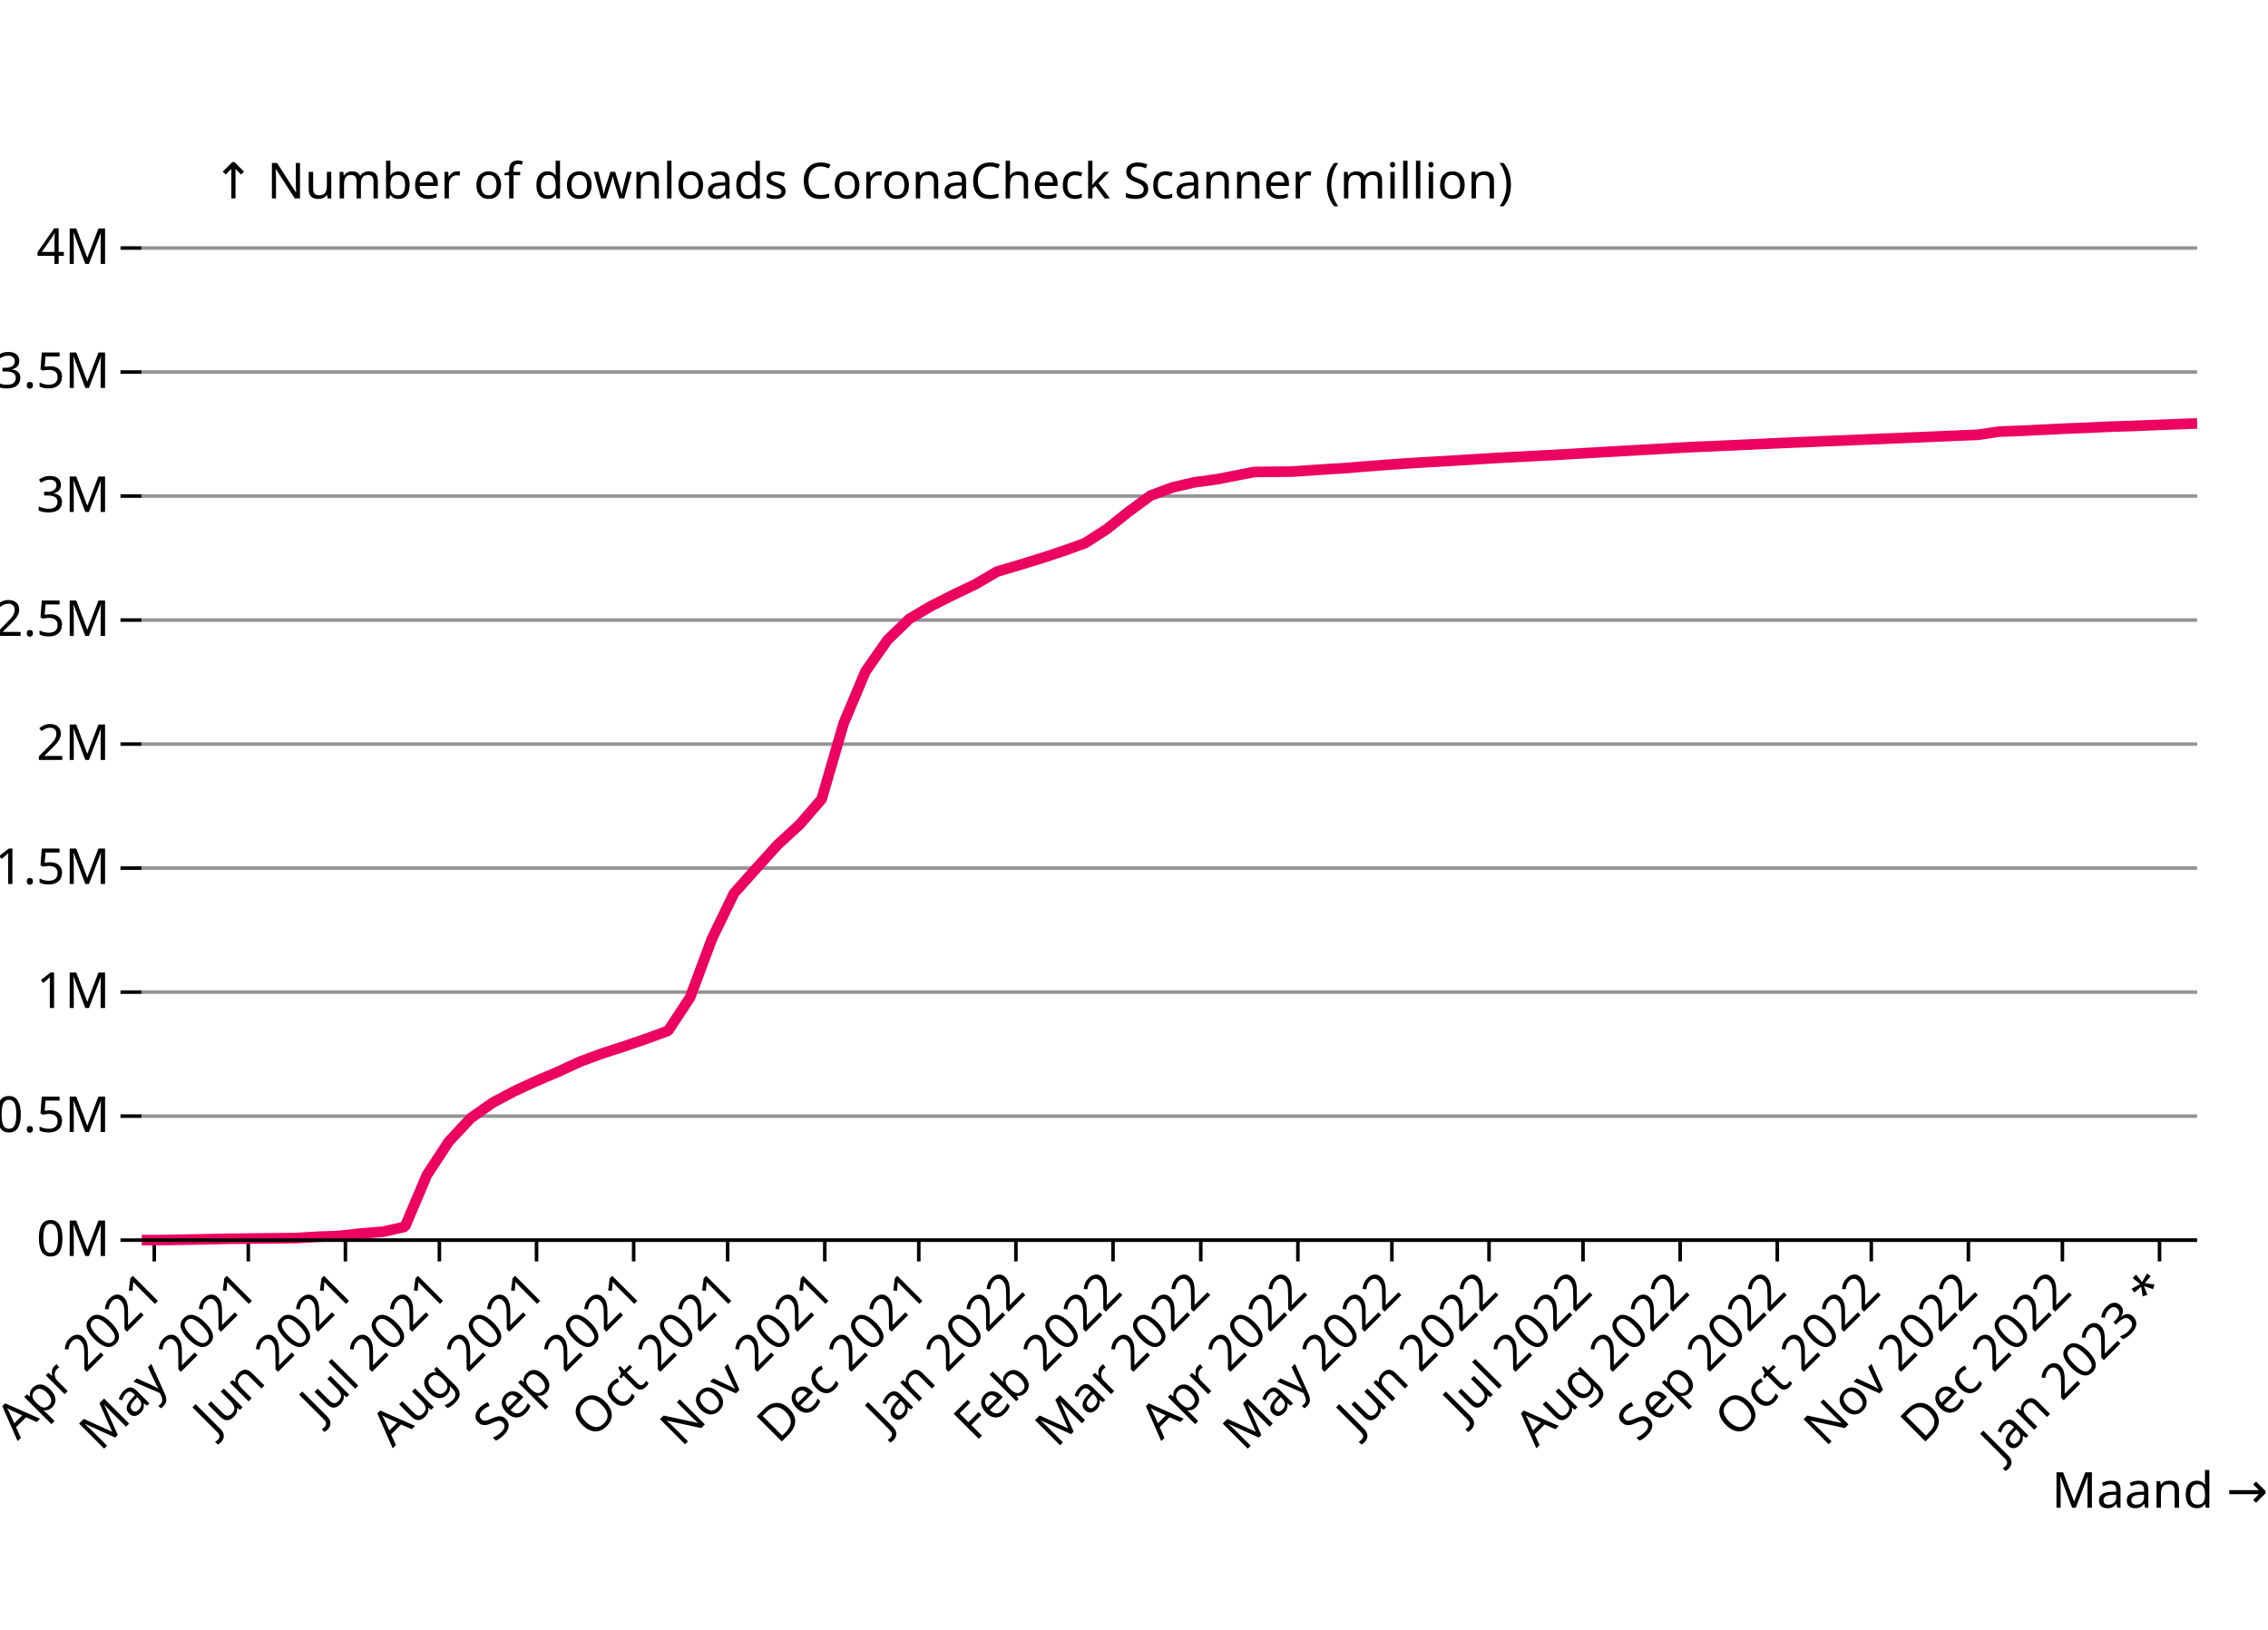
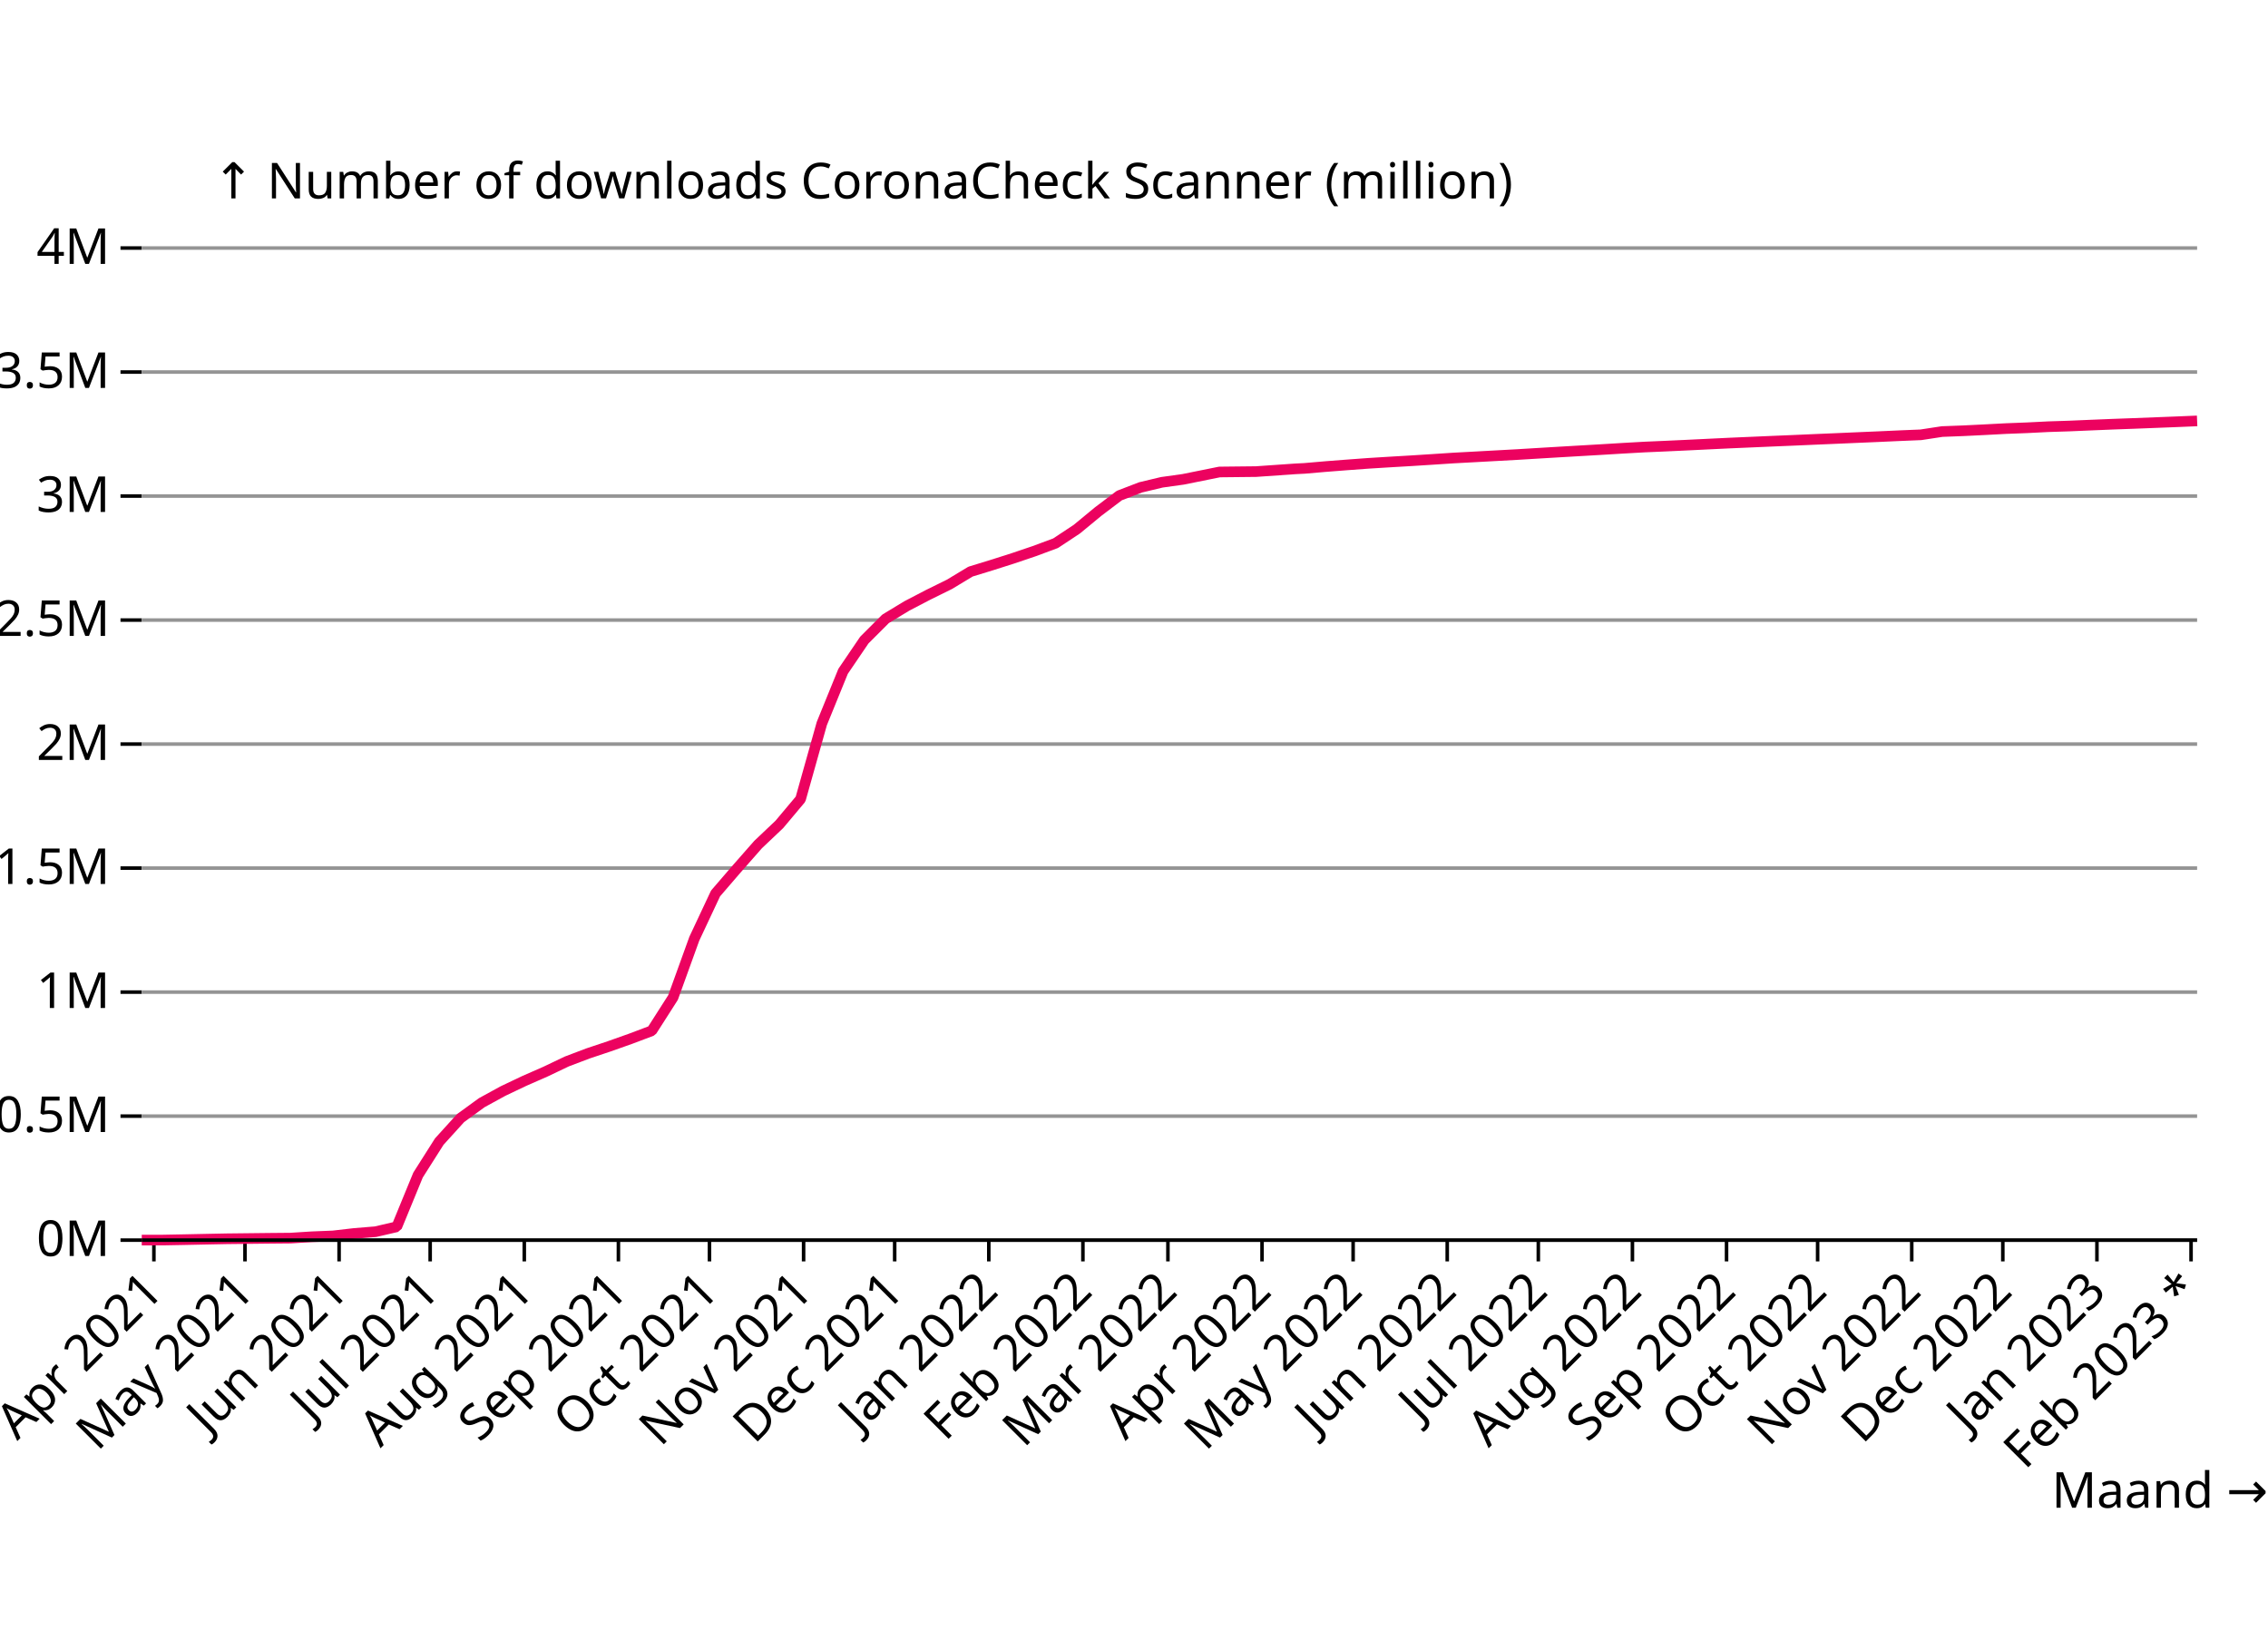
<svg xmlns="http://www.w3.org/2000/svg" class="plot" fill="currentColor" text-anchor="middle" width="640" height="460" viewBox="0 0 640 400" style="font-family: 'RO Sans', sans-serif; font-size: 14px;">
  <style>
        line[stroke-opacity] {
            stroke-opacity: 1;
            stroke: #949494;
        }
</style>
  <g transform="translate(40,0)" fill="none" text-anchor="end">
    <g class="tick" opacity="1" transform="translate(0,320)">
      <line stroke="currentColor" x2="-6" />
      <line stroke="currentColor" x2="580" stroke-opacity="0.1" />
      <text fill="currentColor" x="-9" dy="0.32em">0M</text>
    </g>
    <g class="tick" opacity="1" transform="translate(0,285)">
      <line stroke="currentColor" x2="-6" />
      <line stroke="currentColor" x2="580" stroke-opacity="0.1" />
      <text fill="currentColor" x="-9" dy="0.32em">0.5M</text>
    </g>
    <g class="tick" opacity="1" transform="translate(0,250)">
      <line stroke="currentColor" x2="-6" />
      <line stroke="currentColor" x2="580" stroke-opacity="0.1" />
      <text fill="currentColor" x="-9" dy="0.32em">1M</text>
    </g>
    <g class="tick" opacity="1" transform="translate(0,215)">
      <line stroke="currentColor" x2="-6" />
      <line stroke="currentColor" x2="580" stroke-opacity="0.1" />
      <text fill="currentColor" x="-9" dy="0.32em">1.5M</text>
    </g>
    <g class="tick" opacity="1" transform="translate(0,180)">
      <line stroke="currentColor" x2="-6" />
      <line stroke="currentColor" x2="580" stroke-opacity="0.1" />
      <text fill="currentColor" x="-9" dy="0.32em">2M</text>
    </g>
    <g class="tick" opacity="1" transform="translate(0,145)">
      <line stroke="currentColor" x2="-6" />
      <line stroke="currentColor" x2="580" stroke-opacity="0.1" />
      <text fill="currentColor" x="-9" dy="0.32em">2.5M</text>
    </g>
    <g class="tick" opacity="1" transform="translate(0,110)">
      <line stroke="currentColor" x2="-6" />
      <line stroke="currentColor" x2="580" stroke-opacity="0.1" />
      <text fill="currentColor" x="-9" dy="0.32em">3M</text>
    </g>
    <g class="tick" opacity="1" transform="translate(0,75)">
      <line stroke="currentColor" x2="-6" />
      <line stroke="currentColor" x2="580" stroke-opacity="0.1" />
      <text fill="currentColor" x="-9" dy="0.32em">3.5M</text>
    </g>
    <g class="tick" opacity="1" transform="translate(0,40)">
      <line stroke="currentColor" x2="-6" />
      <line stroke="currentColor" x2="580" stroke-opacity="0.1" />
      <text fill="currentColor" x="-9" dy="0.32em">4M</text>
    </g>
    <text fill="currentColor" transform="translate(20,40)" dy="-1em" text-anchor="start">↑ Number of downloads CoronaCheck Scanner (million)</text>
  </g>
  <g transform="translate(0,320)" fill="none" text-anchor="middle">
-     <g class="tick" opacity="1" transform="translate(43.53659,0)">
+     <g class="tick" opacity="1" transform="translate(43.42688,0)">
      <line stroke="currentColor" y2="6" />
      <text fill="currentColor" dy="0.32em" transform="translate(0, 11.82843) rotate(-45)" text-anchor="end">Apr 2021</text>
    </g>
-     <g class="tick" opacity="1" transform="translate(70.06098,0)">
+     <g class="tick" opacity="1" transform="translate(69.12851,0)">
      <line stroke="currentColor" y2="6" />
      <text fill="currentColor" dy="0.32em" transform="translate(0, 11.82843) rotate(-45)" text-anchor="end">May 2021</text>
    </g>
-     <g class="tick" opacity="1" transform="translate(97.46951,0)">
+     <g class="tick" opacity="1" transform="translate(95.68685,0)">
      <line stroke="currentColor" y2="6" />
      <text fill="currentColor" dy="0.32em" transform="translate(0, 11.82843) rotate(-45)" text-anchor="end">Jun 2021</text>
    </g>
-     <g class="tick" opacity="1" transform="translate(123.9939,0)">
+     <g class="tick" opacity="1" transform="translate(121.3885,0)">
      <line stroke="currentColor" y2="6" />
      <text fill="currentColor" dy="0.32em" transform="translate(0, 11.82843) rotate(-45)" text-anchor="end">Jul 2021</text>
    </g>
-     <g class="tick" opacity="1" transform="translate(151.4024,0)">
+     <g class="tick" opacity="1" transform="translate(147.9468,0)">
      <line stroke="currentColor" y2="6" />
      <text fill="currentColor" dy="0.32em" transform="translate(0, 11.82843) rotate(-45)" text-anchor="end">Aug 2021</text>
    </g>
-     <g class="tick" opacity="1" transform="translate(178.811,0)">
+     <g class="tick" opacity="1" transform="translate(174.5052,0)">
      <line stroke="currentColor" y2="6" />
      <text fill="currentColor" dy="0.32em" transform="translate(0, 11.82843) rotate(-45)" text-anchor="end">Sep 2021</text>
    </g>
-     <g class="tick" opacity="1" transform="translate(205.3354,0)">
+     <g class="tick" opacity="1" transform="translate(200.2068,0)">
      <line stroke="currentColor" y2="6" />
      <text fill="currentColor" dy="0.32em" transform="translate(0, 11.82843) rotate(-45)" text-anchor="end">Oct 2021</text>
    </g>
-     <g class="tick" opacity="1" transform="translate(232.7439,0)">
+     <g class="tick" opacity="1" transform="translate(226.7651,0)">
      <line stroke="currentColor" y2="6" />
      <text fill="currentColor" dy="0.32em" transform="translate(0, 11.82843) rotate(-45)" text-anchor="end">Nov 2021</text>
    </g>
-     <g class="tick" opacity="1" transform="translate(259.2683,0)">
+     <g class="tick" opacity="1" transform="translate(252.4668,0)">
      <line stroke="currentColor" y2="6" />
      <text fill="currentColor" dy="0.32em" transform="translate(0, 11.82843) rotate(-45)" text-anchor="end">Dec 2021</text>
    </g>
-     <g class="tick" opacity="1" transform="translate(286.6768,0)">
+     <g class="tick" opacity="1" transform="translate(279.0251,0)">
      <line stroke="currentColor" y2="6" />
      <text fill="currentColor" dy="0.32em" transform="translate(0, 11.82843) rotate(-45)" text-anchor="end">Jan 2022</text>
    </g>
-     <g class="tick" opacity="1" transform="translate(314.0854,0)">
+     <g class="tick" opacity="1" transform="translate(305.5835,0)">
      <line stroke="currentColor" y2="6" />
      <text fill="currentColor" dy="0.32em" transform="translate(0, 11.82843) rotate(-45)" text-anchor="end">Feb 2022</text>
    </g>
-     <g class="tick" opacity="1" transform="translate(338.8415,0)">
+     <g class="tick" opacity="1" transform="translate(329.5716,0)">
      <line stroke="currentColor" y2="6" />
      <text fill="currentColor" dy="0.32em" transform="translate(0, 11.82843) rotate(-45)" text-anchor="end">Mar 2022</text>
    </g>
-     <g class="tick" opacity="1" transform="translate(366.25,0)">
+     <g class="tick" opacity="1" transform="translate(356.13,0)">
      <line stroke="currentColor" y2="6" />
      <text fill="currentColor" dy="0.32em" transform="translate(0, 11.82843) rotate(-45)" text-anchor="end">Apr 2022</text>
    </g>
-     <g class="tick" opacity="1" transform="translate(392.7744,0)">
+     <g class="tick" opacity="1" transform="translate(381.8316,0)">
      <line stroke="currentColor" y2="6" />
      <text fill="currentColor" dy="0.32em" transform="translate(0, 11.82843) rotate(-45)" text-anchor="end">May 2022</text>
    </g>
-     <g class="tick" opacity="1" transform="translate(420.1829,0)">
+     <g class="tick" opacity="1" transform="translate(408.39,0)">
      <line stroke="currentColor" y2="6" />
      <text fill="currentColor" dy="0.32em" transform="translate(0, 11.82843) rotate(-45)" text-anchor="end">Jun 2022</text>
    </g>
-     <g class="tick" opacity="1" transform="translate(446.7073,0)">
+     <g class="tick" opacity="1" transform="translate(434.0916,0)">
      <line stroke="currentColor" y2="6" />
      <text fill="currentColor" dy="0.32em" transform="translate(0, 11.82843) rotate(-45)" text-anchor="end">Jul 2022</text>
    </g>
-     <g class="tick" opacity="1" transform="translate(474.1159,0)">
+     <g class="tick" opacity="1" transform="translate(460.6499,0)">
      <line stroke="currentColor" y2="6" />
      <text fill="currentColor" dy="0.32em" transform="translate(0, 11.82843) rotate(-45)" text-anchor="end">Aug 2022</text>
    </g>
-     <g class="tick" opacity="1" transform="translate(501.5244,0)">
+     <g class="tick" opacity="1" transform="translate(487.2083,0)">
      <line stroke="currentColor" y2="6" />
      <text fill="currentColor" dy="0.32em" transform="translate(0, 11.82843) rotate(-45)" text-anchor="end">Sep 2022</text>
    </g>
-     <g class="tick" opacity="1" transform="translate(528.0488,0)">
+     <g class="tick" opacity="1" transform="translate(512.9099,0)">
      <line stroke="currentColor" y2="6" />
      <text fill="currentColor" dy="0.32em" transform="translate(0, 11.82843) rotate(-45)" text-anchor="end">Oct 2022</text>
    </g>
-     <g class="tick" opacity="1" transform="translate(555.4573,0)">
+     <g class="tick" opacity="1" transform="translate(539.4682,0)">
      <line stroke="currentColor" y2="6" />
      <text fill="currentColor" dy="0.32em" transform="translate(0, 11.82843) rotate(-45)" text-anchor="end">Nov 2022</text>
    </g>
-     <g class="tick" opacity="1" transform="translate(581.9817,0)">
+     <g class="tick" opacity="1" transform="translate(565.1699,0)">
      <line stroke="currentColor" y2="6" />
      <text fill="currentColor" dy="0.32em" transform="translate(0, 11.82843) rotate(-45)" text-anchor="end">Dec 2022</text>
    </g>
-     <g class="tick" opacity="1" transform="translate(609.3902,0)">
+     <g class="tick" opacity="1" transform="translate(591.7282,0)">
      <line stroke="currentColor" y2="6" />
-       <text fill="currentColor" dy="0.32em" transform="translate(0, 11.82843) rotate(-45)" text-anchor="end">Jan 2023 *</text>
+       <text fill="currentColor" dy="0.32em" transform="translate(0, 11.82843) rotate(-45)" text-anchor="end">Jan 2023</text>
+     </g>
+     <g class="tick" opacity="1" transform="translate(618.2866,0)">
+       <line stroke="currentColor" y2="6" />
+       <text fill="currentColor" dy="0.32em" transform="translate(0, 11.82843) rotate(-45)" text-anchor="end">Feb 2023 *</text>
    </g>
    <text fill="currentColor" transform="translate(640,80)" dy="-0.32em" text-anchor="end">Maand →</text>
  </g>
  <g fill="none" stroke="#ec025f" stroke-width="3" stroke-miterlimit="1">
-     <path d="M40,319.983L46.189,319.977L52.378,319.865L58.567,319.739L64.756,319.618L70.945,319.552L77.134,319.484L83.323,319.43L89.512,319.05L95.701,318.809L101.89,318.117L108.079,317.623L114.268,316.233L120.457,301.636L126.646,292.184L132.835,285.571L139.024,281.205L145.213,277.922L151.402,275.071L157.591,272.438L163.78,269.579L169.97,267.305L176.159,265.298L182.348,263.173L188.537,260.909L194.726,251.522L200.915,234.934L207.104,222.156L213.293,215.192L219.482,208.365L225.671,202.681L231.86,195.536L238.049,174.21L244.238,159.478L250.427,150.648L256.616,144.649L262.805,141.014L268.994,137.89L275.183,134.931L281.372,131.32L287.561,129.481L293.75,127.573L299.939,125.541L306.128,123.313L312.317,119.345L318.506,114.395L318.506,114.395L324.695,109.856L330.884,107.551L337.073,106.118L343.262,105.283L353.872,103.207L364.482,103.097L375.976,102.323L378.628,102.192L384.817,101.673L391.006,101.209L397.195,100.767L403.384,100.396L409.573,100.045L415.762,99.664L421.951,99.269L428.14,98.946L434.329,98.618L440.518,98.289L446.707,97.925L452.896,97.566L459.085,97.217L465.274,96.868L471.463,96.504L477.652,96.166L483.841,95.905L490.03,95.627L496.22,95.334L502.409,95.044L508.598,94.784L514.787,94.523L520.976,94.273L527.165,94.01L533.354,93.755L539.543,93.494L545.732,93.237L551.921,92.965L558.11,92.716L564.299,91.798L570.488,91.571L576.677,91.276L582.866,90.959L589.055,90.727L595.244,90.427L601.433,90.234L607.622,89.977L613.811,89.731L620,89.511" />
+     <path d="M40,319.983L45.997,319.977L51.994,319.865L57.991,319.739L63.988,319.618L69.985,319.552L75.982,319.484L81.979,319.43L87.976,319.05L93.973,318.809L99.97,318.117L105.968,317.623L111.965,316.233L117.962,301.636L123.959,292.184L129.956,285.571L135.953,281.205L141.95,277.922L147.947,275.071L153.944,272.438L159.941,269.579L165.938,267.305L171.935,265.298L177.932,263.173L183.929,260.909L189.926,251.522L195.923,234.934L201.92,222.156L207.917,215.192L213.914,208.365L219.911,202.681L225.908,195.536L231.905,174.21L237.903,159.478L243.9,150.648L249.897,144.649L255.894,141.014L261.891,137.89L267.888,134.931L273.885,131.32L279.882,129.481L285.879,127.573L291.876,125.541L297.873,123.313L303.87,119.345L309.867,114.395L309.867,114.395L315.864,109.856L321.861,107.551L327.858,106.118L333.855,105.283L344.136,103.207L354.417,103.097L365.554,102.323L368.124,102.192L374.121,101.673L380.118,101.209L386.115,100.767L392.112,100.396L398.109,100.045L404.106,99.664L410.103,99.269L416.1,98.946L422.097,98.618L428.095,98.289L434.092,97.925L440.089,97.566L446.086,97.217L452.083,96.868L458.08,96.504L464.077,96.166L470.074,95.905L476.071,95.627L482.068,95.334L488.065,95.044L494.062,94.784L500.059,94.523L506.056,94.273L512.053,94.01L518.05,93.755L524.047,93.494L530.044,93.237L536.041,92.965L542.038,92.716L548.035,91.798L554.032,91.571L560.03,91.276L566.027,90.959L572.024,90.727L578.021,90.427L584.018,90.234L590.015,89.977L596.012,89.731L602.009,89.511L608.006,89.277L614.003,89.043L620,88.793" />
  </g>
  <g stroke="currentColor">
    <line x1="40" x2="620" y1="320" y2="320" />
  </g>
</svg>
